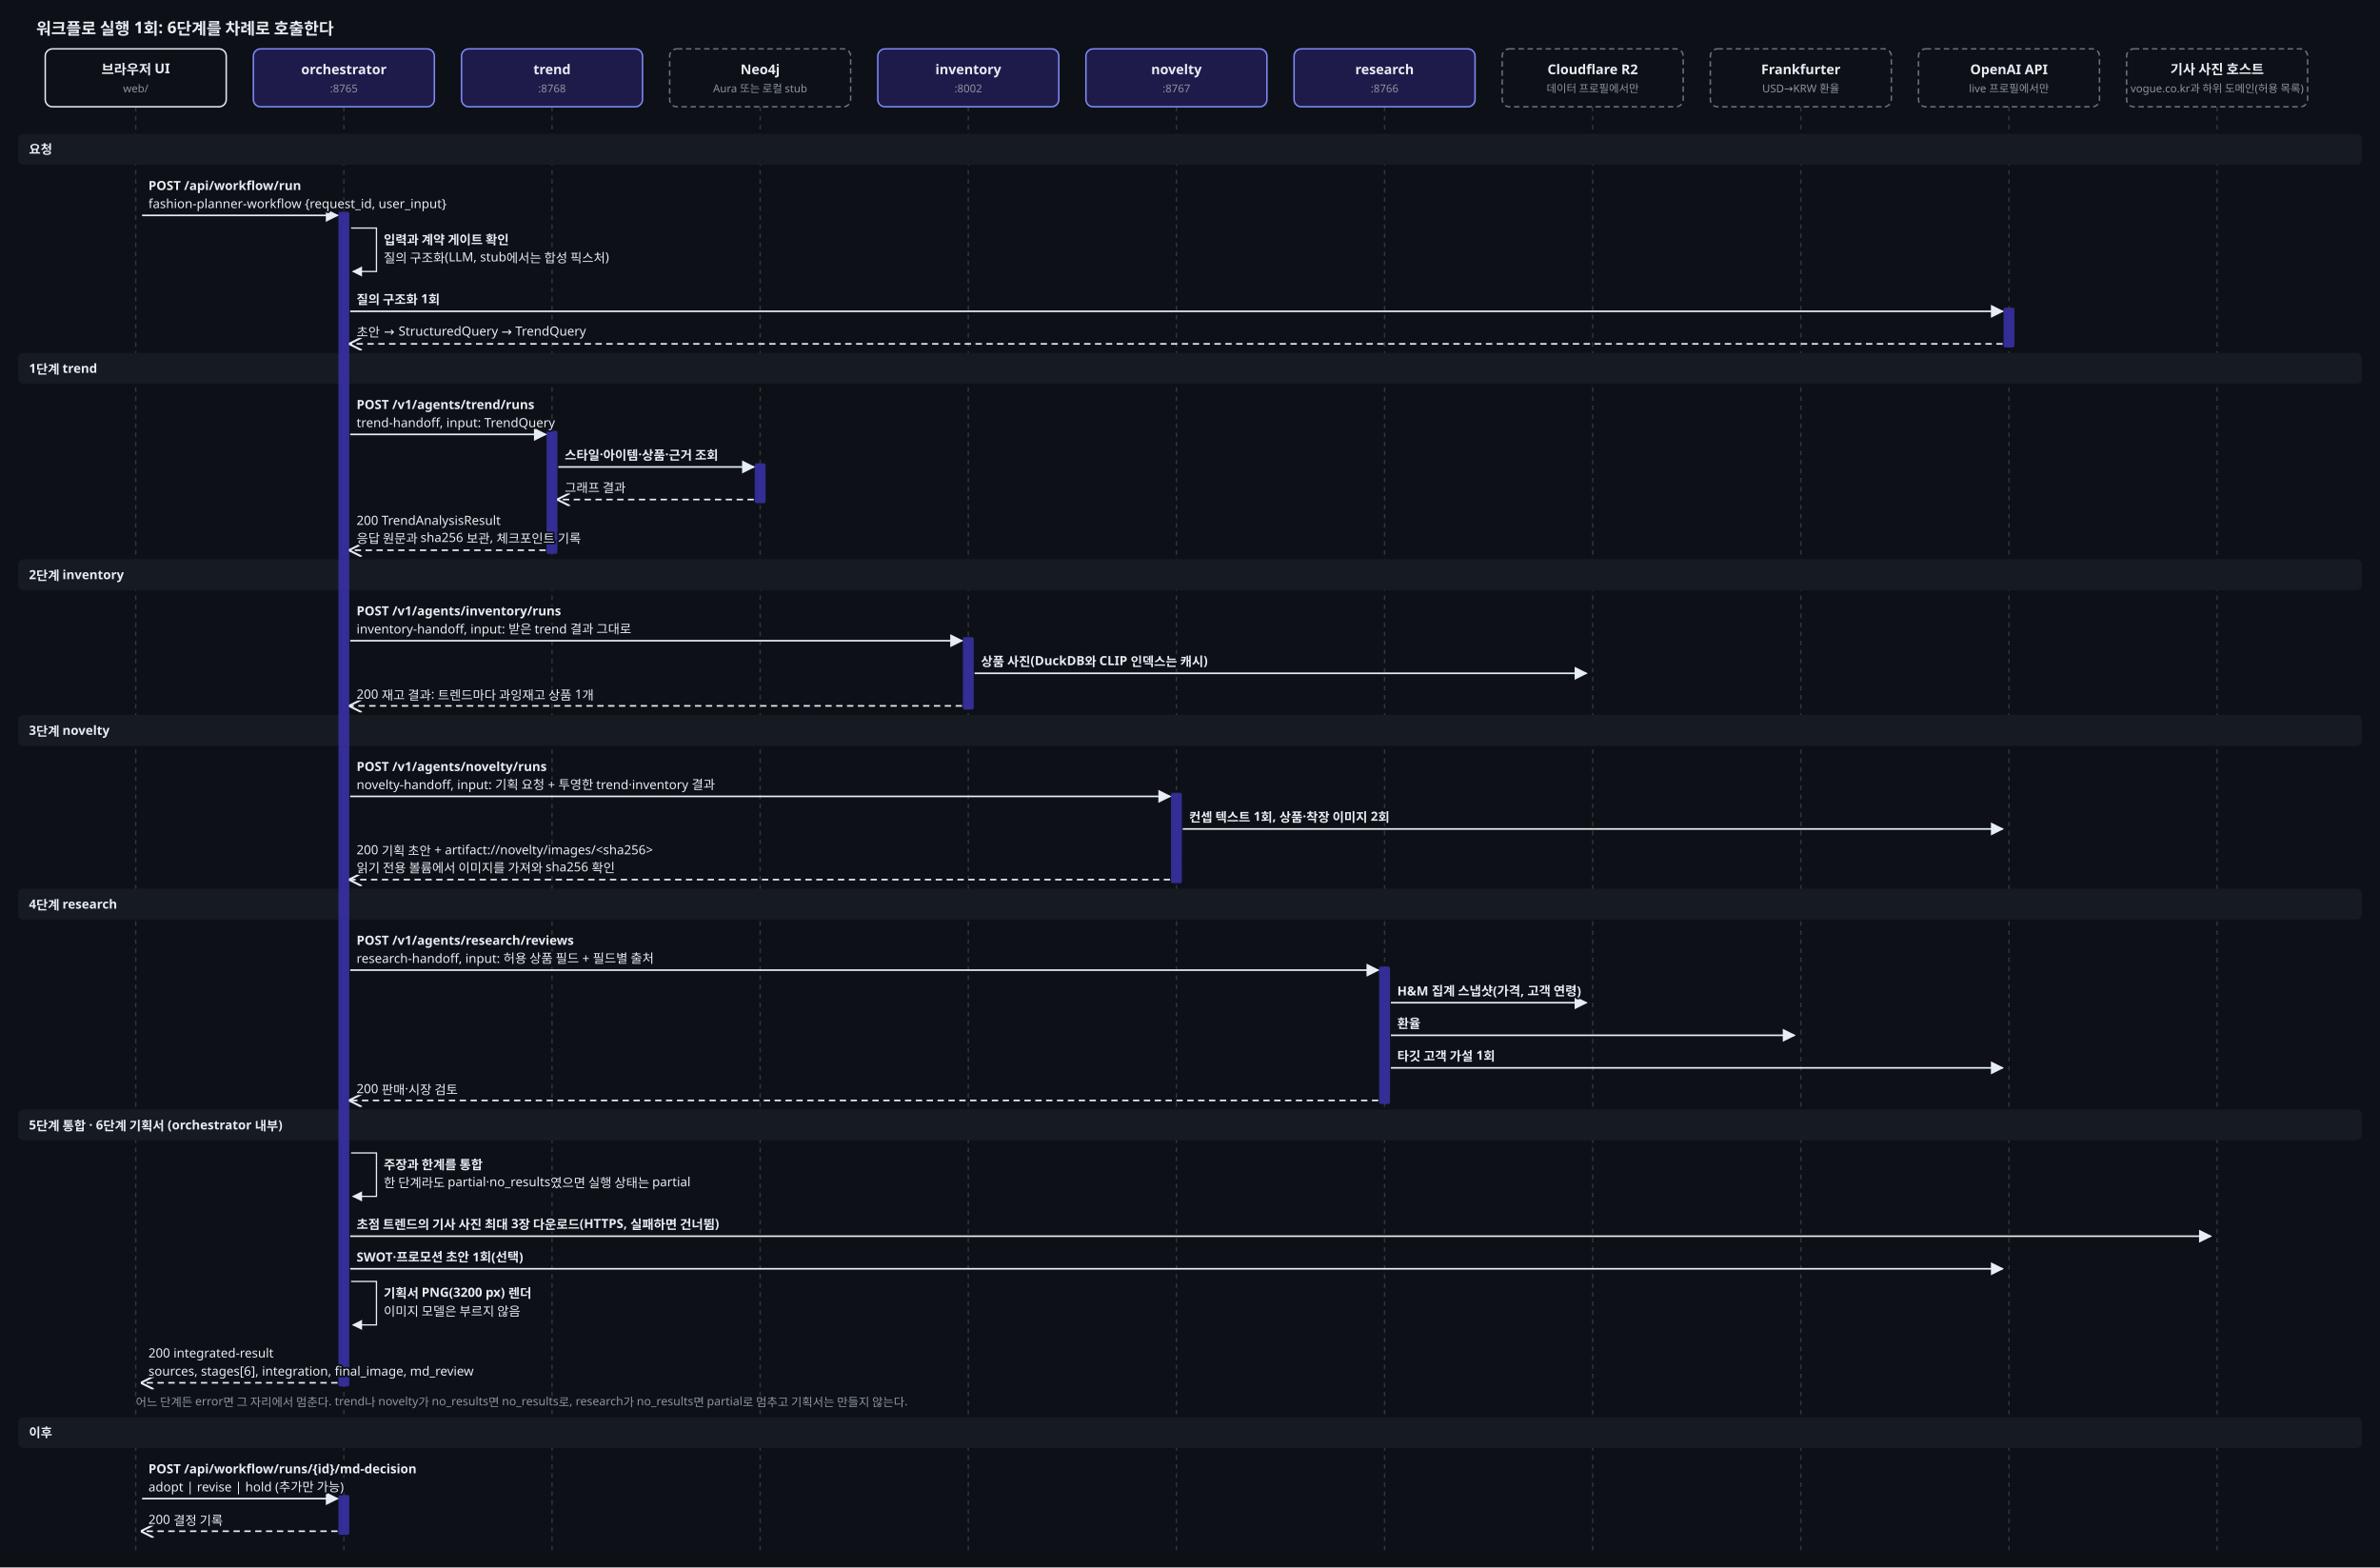
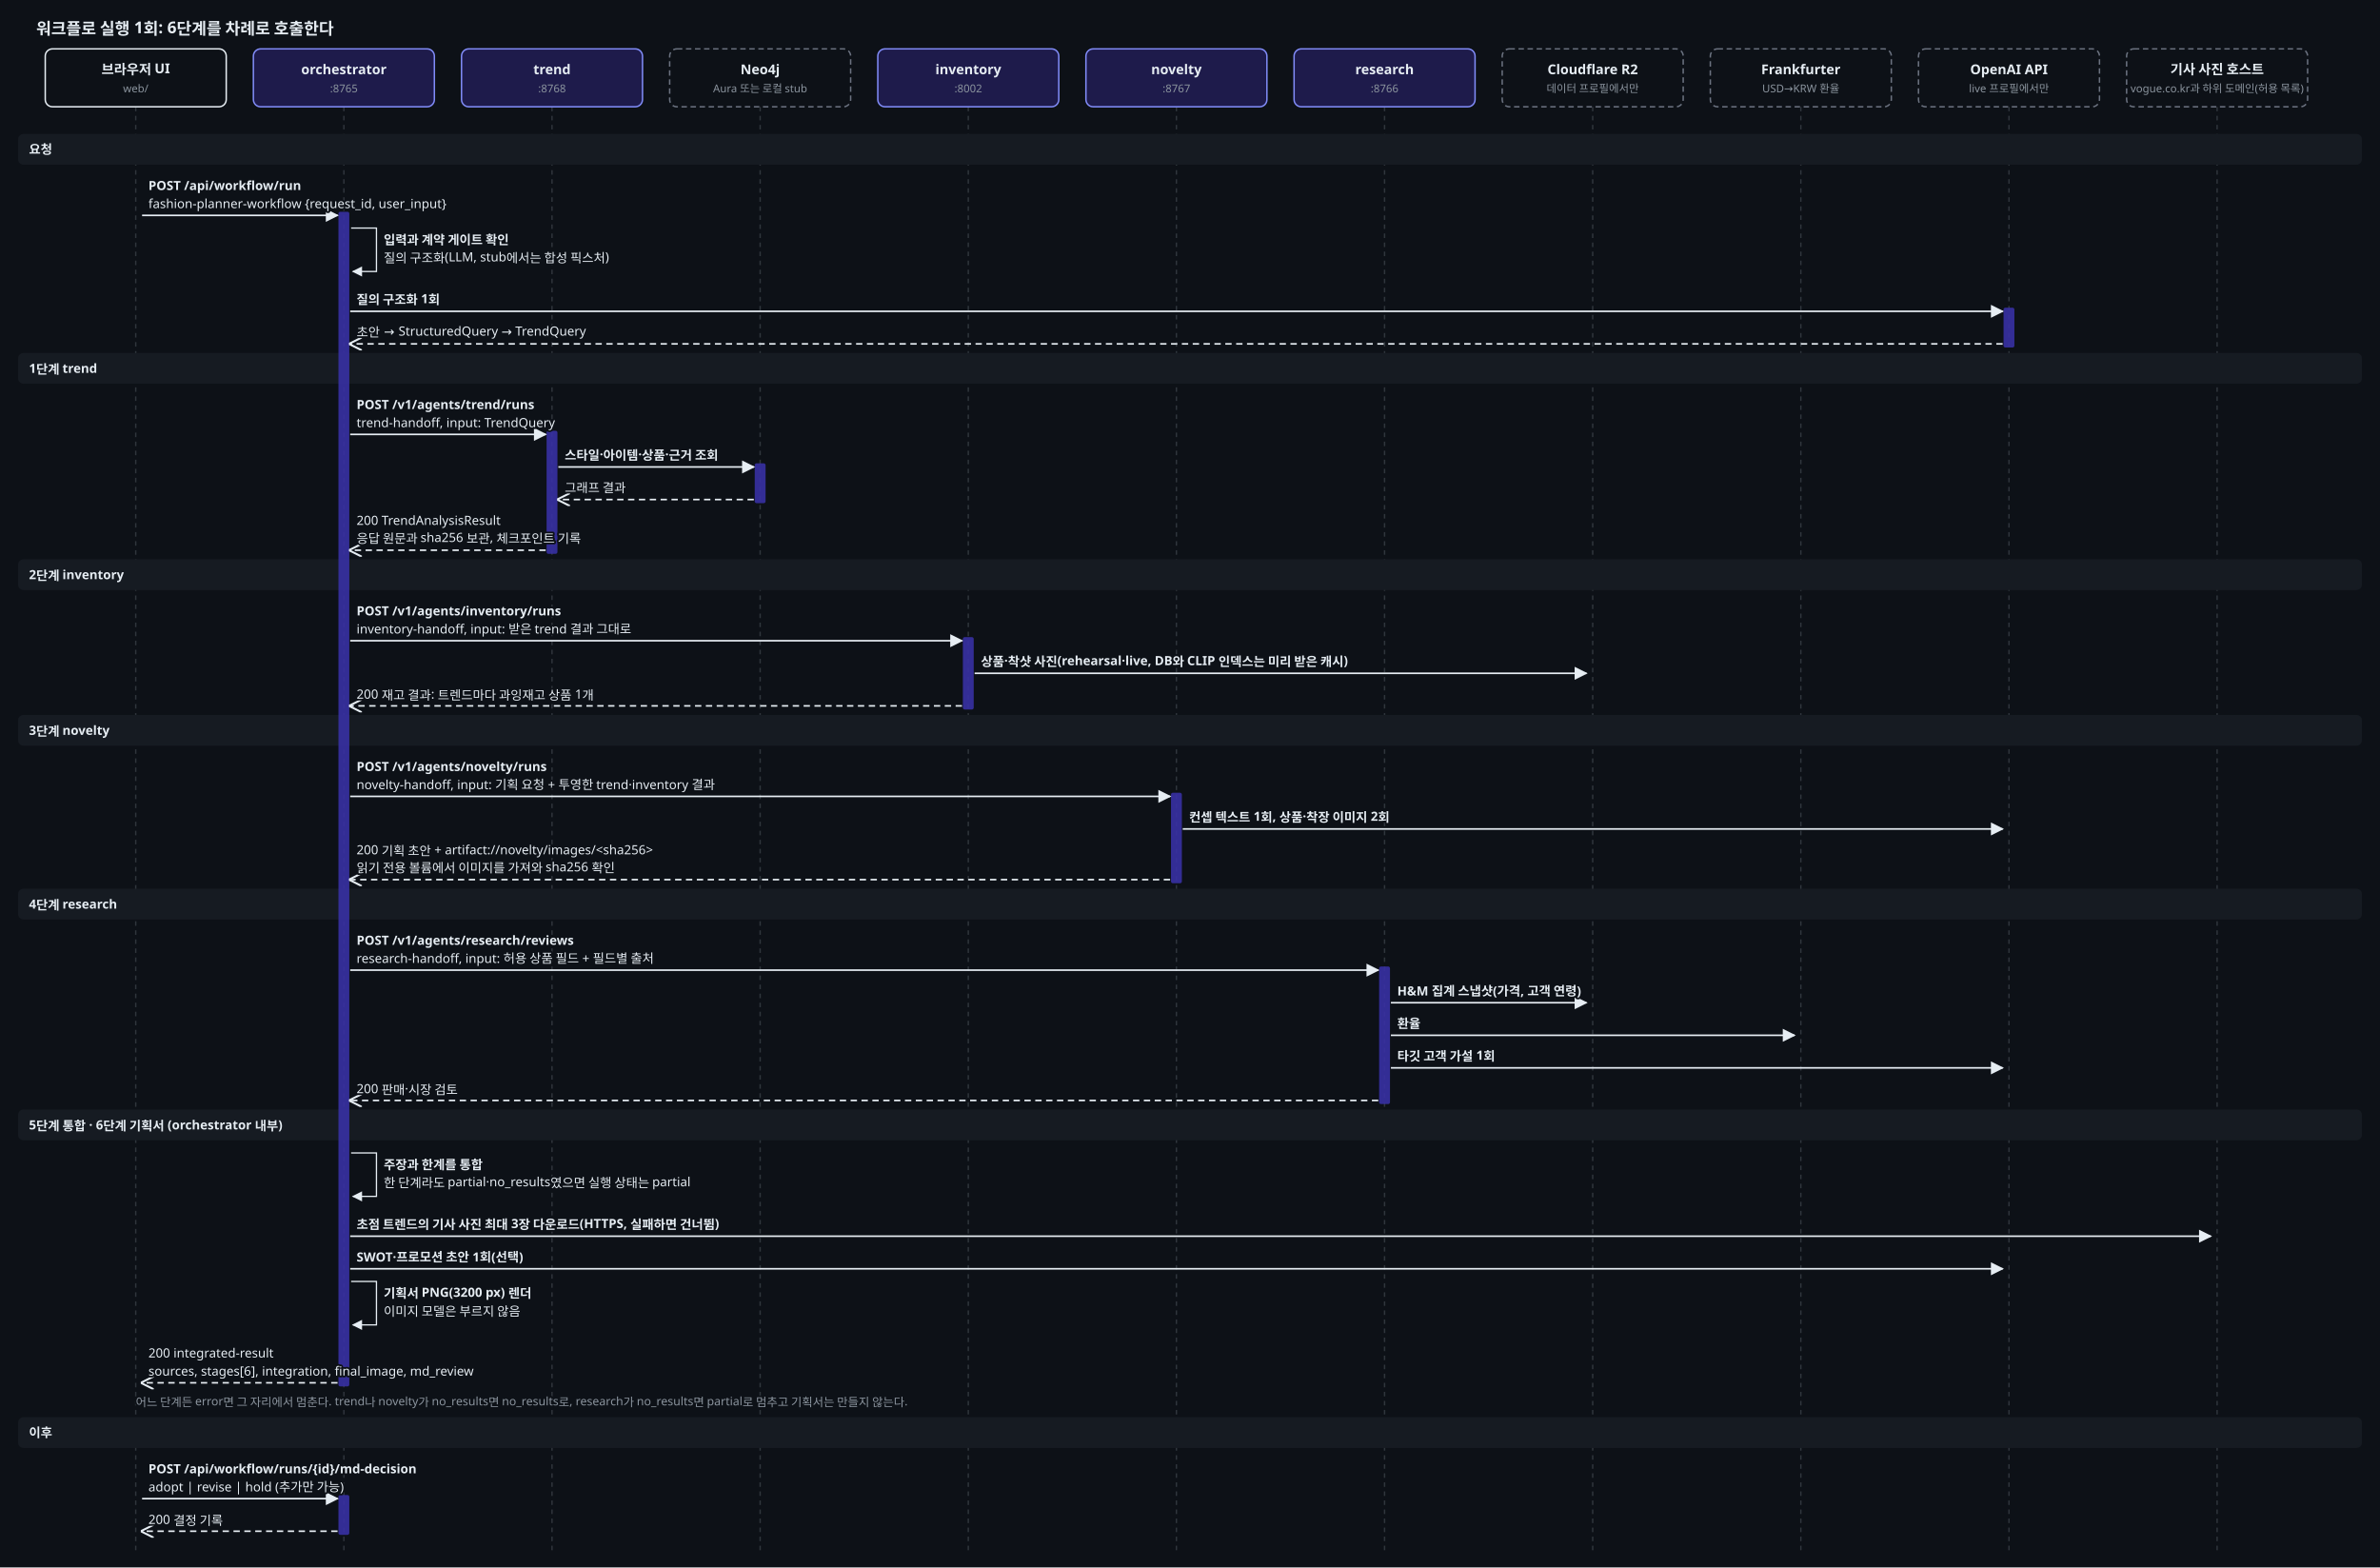
<svg xmlns="http://www.w3.org/2000/svg" width="2630" height="1732" viewBox="0 0 2630 1732" role="img">
  <defs>
    <marker id="call" viewBox="0 0 10 10" refX="9" refY="5" markerWidth="8" markerHeight="8" orient="auto">
      <path d="M0,0 L10,5 L0,10 z" fill="#e6edf3" />
    </marker>
    <marker id="ret" viewBox="0 0 10 10" refX="9" refY="5" markerWidth="8" markerHeight="8" orient="auto">
      <path d="M0,0 L10,5 L0,10" fill="none" stroke="#e6edf3" stroke-width="1.5" />
    </marker>
    <marker id="err" viewBox="0 0 10 10" refX="9" refY="5" markerWidth="8" markerHeight="8" orient="auto">
      <path d="M0,0 L10,5 L0,10" fill="none" stroke="#f87171" stroke-width="1.5" />
    </marker>
  </defs>
  <rect width="100%" height="100%" fill="#0d1117" />
  <text x="40.0" y="38.0" font-family="Pretendard, 'Noto Sans KR', 'Apple SD Gothic Neo', sans-serif" font-size="18" font-weight="bold" fill="#e6edf3" text-anchor="start">워크플로 실행 1회: 6단계를 차례로 호출한다</text>
  <line x1="150.0" y1="118" x2="150.0" y2="1716" stroke="#30363d" stroke-width="1.5" stroke-dasharray="5 5" />
  <line x1="380.0" y1="118" x2="380.0" y2="1716" stroke="#30363d" stroke-width="1.5" stroke-dasharray="5 5" />
  <line x1="610.0" y1="118" x2="610.0" y2="1716" stroke="#30363d" stroke-width="1.5" stroke-dasharray="5 5" />
  <line x1="840.0" y1="118" x2="840.0" y2="1716" stroke="#30363d" stroke-width="1.5" stroke-dasharray="5 5" />
  <line x1="1070.0" y1="118" x2="1070.0" y2="1716" stroke="#30363d" stroke-width="1.5" stroke-dasharray="5 5" />
  <line x1="1300.0" y1="118" x2="1300.0" y2="1716" stroke="#30363d" stroke-width="1.5" stroke-dasharray="5 5" />
  <line x1="1530.0" y1="118" x2="1530.0" y2="1716" stroke="#30363d" stroke-width="1.5" stroke-dasharray="5 5" />
  <line x1="1760.0" y1="118" x2="1760.0" y2="1716" stroke="#30363d" stroke-width="1.5" stroke-dasharray="5 5" />
  <line x1="1990.0" y1="118" x2="1990.0" y2="1716" stroke="#30363d" stroke-width="1.5" stroke-dasharray="5 5" />
  <line x1="2220.0" y1="118" x2="2220.0" y2="1716" stroke="#30363d" stroke-width="1.5" stroke-dasharray="5 5" />
  <line x1="2450.0" y1="118" x2="2450.0" y2="1716" stroke="#30363d" stroke-width="1.5" stroke-dasharray="5 5" />
  <rect x="20" y="148" width="2590" height="34" rx="6" fill="#161b22" />
  <rect x="20" y="390" width="2590" height="34" rx="6" fill="#161b22" />
  <rect x="20" y="618" width="2590" height="34" rx="6" fill="#161b22" />
  <rect x="20" y="790" width="2590" height="34" rx="6" fill="#161b22" />
  <rect x="20" y="982" width="2590" height="34" rx="6" fill="#161b22" />
  <rect x="20" y="1226" width="2590" height="34" rx="6" fill="#161b22" />
  <rect x="20" y="1566" width="2590" height="34" rx="6" fill="#161b22" />
  <rect x="2214.0" y="340.0" width="12" height="44.0" rx="2" fill="#3730a3" opacity="0.9" />
  <rect x="834.0" y="512.0" width="12" height="44.0" rx="2" fill="#3730a3" opacity="0.9" />
  <rect x="604.0" y="476.0" width="12" height="136.0" rx="2" fill="#3730a3" opacity="0.9" />
  <rect x="1064.0" y="704.0" width="12" height="80.0" rx="2" fill="#3730a3" opacity="0.9" />
  <rect x="1294.0" y="876.0" width="12" height="100.0" rx="2" fill="#3730a3" opacity="0.9" />
  <rect x="1524.0" y="1068.0" width="12" height="152.0" rx="2" fill="#3730a3" opacity="0.9" />
  <rect x="374.0" y="234.0" width="12" height="1298.0" rx="2" fill="#3730a3" opacity="0.9" />
  <rect x="374.0" y="1652.0" width="12" height="44.0" rx="2" fill="#3730a3" opacity="0.9" />
  <text x="32.0" y="170.0" font-family="Pretendard, 'Noto Sans KR', 'Apple SD Gothic Neo', sans-serif" font-size="14" font-weight="bold" fill="#e6edf3" stroke="#161b22" stroke-width="5" stroke-linejoin="round" paint-order="stroke">요청</text>
  <text x="32.0" y="412.0" font-family="Pretendard, 'Noto Sans KR', 'Apple SD Gothic Neo', sans-serif" font-size="14" font-weight="bold" fill="#e6edf3" stroke="#161b22" stroke-width="5" stroke-linejoin="round" paint-order="stroke">1단계 trend</text>
  <text x="32.0" y="640.0" font-family="Pretendard, 'Noto Sans KR', 'Apple SD Gothic Neo', sans-serif" font-size="14" font-weight="bold" fill="#e6edf3" stroke="#161b22" stroke-width="5" stroke-linejoin="round" paint-order="stroke">2단계 inventory</text>
  <text x="32.0" y="812.0" font-family="Pretendard, 'Noto Sans KR', 'Apple SD Gothic Neo', sans-serif" font-size="14" font-weight="bold" fill="#e6edf3" stroke="#161b22" stroke-width="5" stroke-linejoin="round" paint-order="stroke">3단계 novelty</text>
  <text x="32.0" y="1004.0" font-family="Pretendard, 'Noto Sans KR', 'Apple SD Gothic Neo', sans-serif" font-size="14" font-weight="bold" fill="#e6edf3" stroke="#161b22" stroke-width="5" stroke-linejoin="round" paint-order="stroke">4단계 research</text>
  <text x="32.0" y="1248.0" font-family="Pretendard, 'Noto Sans KR', 'Apple SD Gothic Neo', sans-serif" font-size="14" font-weight="bold" fill="#e6edf3" stroke="#161b22" stroke-width="5" stroke-linejoin="round" paint-order="stroke">5단계 통합 · 6단계 기획서 (orchestrator 내부)</text>
  <text x="32.0" y="1588.0" font-family="Pretendard, 'Noto Sans KR', 'Apple SD Gothic Neo', sans-serif" font-size="14" font-weight="bold" fill="#e6edf3" stroke="#161b22" stroke-width="5" stroke-linejoin="round" paint-order="stroke">이후</text>
  <rect x="50.0" y="54" width="200" height="64" rx="8" fill="#0d1117" stroke="#e6edf3" stroke-width="1.6" />
  <text x="150.0" y="82.0" font-family="Pretendard, 'Noto Sans KR', 'Apple SD Gothic Neo', sans-serif" font-size="15" font-weight="bold" fill="#e6edf3" text-anchor="middle">브라우저 UI</text>
  <text x="150.0" y="102.0" font-family="Pretendard, 'Noto Sans KR', 'Apple SD Gothic Neo', sans-serif" font-size="12" font-weight="normal" fill="#8b949e" text-anchor="middle">web/</text>
  <rect x="280.0" y="54" width="200" height="64" rx="8" fill="#1e1b4b" stroke="#818cf8" stroke-width="1.6" />
  <text x="380.0" y="82.0" font-family="Pretendard, 'Noto Sans KR', 'Apple SD Gothic Neo', sans-serif" font-size="15" font-weight="bold" fill="#e6edf3" text-anchor="middle">orchestrator</text>
  <text x="380.0" y="102.0" font-family="Pretendard, 'Noto Sans KR', 'Apple SD Gothic Neo', sans-serif" font-size="12" font-weight="normal" fill="#8b949e" text-anchor="middle">:8765</text>
  <rect x="510.0" y="54" width="200" height="64" rx="8" fill="#1e1b4b" stroke="#818cf8" stroke-width="1.6" />
  <text x="610.0" y="82.0" font-family="Pretendard, 'Noto Sans KR', 'Apple SD Gothic Neo', sans-serif" font-size="15" font-weight="bold" fill="#e6edf3" text-anchor="middle">trend</text>
  <text x="610.0" y="102.0" font-family="Pretendard, 'Noto Sans KR', 'Apple SD Gothic Neo', sans-serif" font-size="12" font-weight="normal" fill="#8b949e" text-anchor="middle">:8768</text>
  <rect x="740.0" y="54" width="200" height="64" rx="8" fill="#0d1117" stroke="#6b7280" stroke-width="1.6" stroke-dasharray="6 4" />
  <text x="840.0" y="82.0" font-family="Pretendard, 'Noto Sans KR', 'Apple SD Gothic Neo', sans-serif" font-size="15" font-weight="bold" fill="#e6edf3" text-anchor="middle">Neo4j</text>
  <text x="840.0" y="102.0" font-family="Pretendard, 'Noto Sans KR', 'Apple SD Gothic Neo', sans-serif" font-size="12" font-weight="normal" fill="#8b949e" text-anchor="middle">Aura 또는 로컬 stub</text>
  <rect x="970.0" y="54" width="200" height="64" rx="8" fill="#1e1b4b" stroke="#818cf8" stroke-width="1.6" />
  <text x="1070.0" y="82.0" font-family="Pretendard, 'Noto Sans KR', 'Apple SD Gothic Neo', sans-serif" font-size="15" font-weight="bold" fill="#e6edf3" text-anchor="middle">inventory</text>
  <text x="1070.0" y="102.0" font-family="Pretendard, 'Noto Sans KR', 'Apple SD Gothic Neo', sans-serif" font-size="12" font-weight="normal" fill="#8b949e" text-anchor="middle">:8002</text>
  <rect x="1200.0" y="54" width="200" height="64" rx="8" fill="#1e1b4b" stroke="#818cf8" stroke-width="1.6" />
  <text x="1300.0" y="82.0" font-family="Pretendard, 'Noto Sans KR', 'Apple SD Gothic Neo', sans-serif" font-size="15" font-weight="bold" fill="#e6edf3" text-anchor="middle">novelty</text>
  <text x="1300.0" y="102.0" font-family="Pretendard, 'Noto Sans KR', 'Apple SD Gothic Neo', sans-serif" font-size="12" font-weight="normal" fill="#8b949e" text-anchor="middle">:8767</text>
  <rect x="1430.0" y="54" width="200" height="64" rx="8" fill="#1e1b4b" stroke="#818cf8" stroke-width="1.6" />
  <text x="1530.0" y="82.0" font-family="Pretendard, 'Noto Sans KR', 'Apple SD Gothic Neo', sans-serif" font-size="15" font-weight="bold" fill="#e6edf3" text-anchor="middle">research</text>
  <text x="1530.0" y="102.0" font-family="Pretendard, 'Noto Sans KR', 'Apple SD Gothic Neo', sans-serif" font-size="12" font-weight="normal" fill="#8b949e" text-anchor="middle">:8766</text>
  <rect x="1660.0" y="54" width="200" height="64" rx="8" fill="#0d1117" stroke="#6b7280" stroke-width="1.6" stroke-dasharray="6 4" />
  <text x="1760.0" y="82.0" font-family="Pretendard, 'Noto Sans KR', 'Apple SD Gothic Neo', sans-serif" font-size="15" font-weight="bold" fill="#e6edf3" text-anchor="middle">Cloudflare R2</text>
  <text x="1760.0" y="102.0" font-family="Pretendard, 'Noto Sans KR', 'Apple SD Gothic Neo', sans-serif" font-size="12" font-weight="normal" fill="#8b949e" text-anchor="middle">데이터 프로필에서만</text>
  <rect x="1890.0" y="54" width="200" height="64" rx="8" fill="#0d1117" stroke="#6b7280" stroke-width="1.6" stroke-dasharray="6 4" />
  <text x="1990.0" y="82.0" font-family="Pretendard, 'Noto Sans KR', 'Apple SD Gothic Neo', sans-serif" font-size="15" font-weight="bold" fill="#e6edf3" text-anchor="middle">Frankfurter</text>
  <text x="1990.0" y="102.0" font-family="Pretendard, 'Noto Sans KR', 'Apple SD Gothic Neo', sans-serif" font-size="12" font-weight="normal" fill="#8b949e" text-anchor="middle">USD→KRW 환율</text>
  <rect x="2120.0" y="54" width="200" height="64" rx="8" fill="#0d1117" stroke="#6b7280" stroke-width="1.6" stroke-dasharray="6 4" />
  <text x="2220.0" y="82.0" font-family="Pretendard, 'Noto Sans KR', 'Apple SD Gothic Neo', sans-serif" font-size="15" font-weight="bold" fill="#e6edf3" text-anchor="middle">OpenAI API</text>
  <text x="2220.0" y="102.0" font-family="Pretendard, 'Noto Sans KR', 'Apple SD Gothic Neo', sans-serif" font-size="12" font-weight="normal" fill="#8b949e" text-anchor="middle">live 프로필에서만</text>
  <rect x="2350.0" y="54" width="200" height="64" rx="8" fill="#0d1117" stroke="#6b7280" stroke-width="1.6" stroke-dasharray="6 4" />
  <text x="2450.0" y="82.0" font-family="Pretendard, 'Noto Sans KR', 'Apple SD Gothic Neo', sans-serif" font-size="15" font-weight="bold" fill="#e6edf3" text-anchor="middle">기사 사진 호스트</text>
  <text x="2450.0" y="102.0" font-family="Pretendard, 'Noto Sans KR', 'Apple SD Gothic Neo', sans-serif" font-size="12" font-weight="normal" fill="#8b949e" text-anchor="middle">vogue.co.kr과 하위 도메인(허용 목록)</text>
  <line x1="157.0" y1="238.0" x2="373.0" y2="238.0" stroke="#e6edf3" stroke-width="1.8" marker-end="url(#call)" />
  <text x="164.0" y="210.0" font-family="Pretendard, 'Noto Sans KR', 'Apple SD Gothic Neo', sans-serif" font-size="14" font-weight="bold" fill="#e6edf3" text-anchor="start" stroke="#0d1117" stroke-width="4" stroke-linejoin="round" paint-order="stroke">POST /api/workflow/run</text>
  <text x="164.0" y="230.0" font-family="Pretendard, 'Noto Sans KR', 'Apple SD Gothic Neo', sans-serif" font-size="14" font-weight="normal" fill="#e6edf3" text-anchor="start" stroke="#0d1117" stroke-width="4" stroke-linejoin="round" paint-order="stroke">fashion-planner-workflow {request_id, user_input}</text>
  <path d="M388.0,252.0 h28 v48.0 h-26" fill="none" stroke="#e6edf3" stroke-width="1.4" marker-end="url(#call)" />
  <text x="424.0" y="270.0" font-family="Pretendard, 'Noto Sans KR', 'Apple SD Gothic Neo', sans-serif" font-size="14" font-weight="bold" fill="#e6edf3" text-anchor="start" stroke="#0d1117" stroke-width="4" stroke-linejoin="round" paint-order="stroke">입력과 계약 게이트 확인</text>
  <text x="424.0" y="290.0" font-family="Pretendard, 'Noto Sans KR', 'Apple SD Gothic Neo', sans-serif" font-size="14" font-weight="normal" fill="#e6edf3" text-anchor="start" stroke="#0d1117" stroke-width="4" stroke-linejoin="round" paint-order="stroke">질의 구조화(LLM, stub에서는 합성 픽스처)</text>
  <line x1="387.0" y1="344.0" x2="2213.0" y2="344.0" stroke="#e6edf3" stroke-width="1.8" marker-end="url(#call)" />
  <text x="394.0" y="336.0" font-family="Pretendard, 'Noto Sans KR', 'Apple SD Gothic Neo', sans-serif" font-size="14" font-weight="bold" fill="#e6edf3" text-anchor="start" stroke="#0d1117" stroke-width="4" stroke-linejoin="round" paint-order="stroke">질의 구조화 1회</text>
  <line x1="2213.0" y1="380.0" x2="387.0" y2="380.0" stroke="#e6edf3" stroke-width="1.8" stroke-dasharray="7 5" marker-end="url(#ret)" />
  <text x="394.0" y="372.0" font-family="Pretendard, 'Noto Sans KR', 'Apple SD Gothic Neo', sans-serif" font-size="14" font-weight="normal" fill="#e6edf3" text-anchor="start" stroke="#0d1117" stroke-width="4" stroke-linejoin="round" paint-order="stroke">초안 → StructuredQuery → TrendQuery</text>
  <line x1="387.0" y1="480.0" x2="603.0" y2="480.0" stroke="#e6edf3" stroke-width="1.8" marker-end="url(#call)" />
  <text x="394.0" y="452.0" font-family="Pretendard, 'Noto Sans KR', 'Apple SD Gothic Neo', sans-serif" font-size="14" font-weight="bold" fill="#e6edf3" text-anchor="start" stroke="#0d1117" stroke-width="4" stroke-linejoin="round" paint-order="stroke">POST /v1/agents/trend/runs</text>
  <text x="394.0" y="472.0" font-family="Pretendard, 'Noto Sans KR', 'Apple SD Gothic Neo', sans-serif" font-size="14" font-weight="normal" fill="#e6edf3" text-anchor="start" stroke="#0d1117" stroke-width="4" stroke-linejoin="round" paint-order="stroke">trend-handoff, input: TrendQuery</text>
  <line x1="617.0" y1="516.0" x2="833.0" y2="516.0" stroke="#e6edf3" stroke-width="1.8" marker-end="url(#call)" />
  <text x="624.0" y="508.0" font-family="Pretendard, 'Noto Sans KR', 'Apple SD Gothic Neo', sans-serif" font-size="14" font-weight="bold" fill="#e6edf3" text-anchor="start" stroke="#0d1117" stroke-width="4" stroke-linejoin="round" paint-order="stroke">스타일·아이템·상품·근거 조회</text>
  <line x1="833.0" y1="552.0" x2="617.0" y2="552.0" stroke="#e6edf3" stroke-width="1.8" stroke-dasharray="7 5" marker-end="url(#ret)" />
  <text x="624.0" y="544.0" font-family="Pretendard, 'Noto Sans KR', 'Apple SD Gothic Neo', sans-serif" font-size="14" font-weight="normal" fill="#e6edf3" text-anchor="start" stroke="#0d1117" stroke-width="4" stroke-linejoin="round" paint-order="stroke">그래프 결과</text>
  <line x1="603.0" y1="608.0" x2="387.0" y2="608.0" stroke="#e6edf3" stroke-width="1.8" stroke-dasharray="7 5" marker-end="url(#ret)" />
  <text x="394.0" y="580.0" font-family="Pretendard, 'Noto Sans KR', 'Apple SD Gothic Neo', sans-serif" font-size="14" font-weight="normal" fill="#e6edf3" text-anchor="start" stroke="#0d1117" stroke-width="4" stroke-linejoin="round" paint-order="stroke">200 TrendAnalysisResult</text>
  <text x="394.0" y="600.0" font-family="Pretendard, 'Noto Sans KR', 'Apple SD Gothic Neo', sans-serif" font-size="14" font-weight="normal" fill="#e6edf3" text-anchor="start" stroke="#0d1117" stroke-width="4" stroke-linejoin="round" paint-order="stroke">응답 원문과 sha256 보관, 체크포인트 기록</text>
  <line x1="387.0" y1="708.0" x2="1063.0" y2="708.0" stroke="#e6edf3" stroke-width="1.8" marker-end="url(#call)" />
  <text x="394.0" y="680.0" font-family="Pretendard, 'Noto Sans KR', 'Apple SD Gothic Neo', sans-serif" font-size="14" font-weight="bold" fill="#e6edf3" text-anchor="start" stroke="#0d1117" stroke-width="4" stroke-linejoin="round" paint-order="stroke">POST /v1/agents/inventory/runs</text>
  <text x="394.0" y="700.0" font-family="Pretendard, 'Noto Sans KR', 'Apple SD Gothic Neo', sans-serif" font-size="14" font-weight="normal" fill="#e6edf3" text-anchor="start" stroke="#0d1117" stroke-width="4" stroke-linejoin="round" paint-order="stroke">inventory-handoff, input: 받은 trend 결과 그대로</text>
  <line x1="1077.0" y1="744.0" x2="1753.0" y2="744.0" stroke="#e6edf3" stroke-width="1.8" marker-end="url(#call)" />
-   <text x="1084.0" y="736.0" font-family="Pretendard, 'Noto Sans KR', 'Apple SD Gothic Neo', sans-serif" font-size="14" font-weight="bold" fill="#e6edf3" text-anchor="start" stroke="#0d1117" stroke-width="4" stroke-linejoin="round" paint-order="stroke">상품 사진(DuckDB와 CLIP 인덱스는 캐시)</text>
+   <text x="1084.0" y="736.0" font-family="Pretendard, 'Noto Sans KR', 'Apple SD Gothic Neo', sans-serif" font-size="14" font-weight="bold" fill="#e6edf3" text-anchor="start" stroke="#0d1117" stroke-width="4" stroke-linejoin="round" paint-order="stroke">상품·착샷 사진(rehearsal·live, DB와 CLIP 인덱스는 미리 받은 캐시)</text>
  <line x1="1063.0" y1="780.0" x2="387.0" y2="780.0" stroke="#e6edf3" stroke-width="1.8" stroke-dasharray="7 5" marker-end="url(#ret)" />
  <text x="394.0" y="772.0" font-family="Pretendard, 'Noto Sans KR', 'Apple SD Gothic Neo', sans-serif" font-size="14" font-weight="normal" fill="#e6edf3" text-anchor="start" stroke="#0d1117" stroke-width="4" stroke-linejoin="round" paint-order="stroke">200 재고 결과: 트렌드마다 과잉재고 상품 1개</text>
  <line x1="387.0" y1="880.0" x2="1293.0" y2="880.0" stroke="#e6edf3" stroke-width="1.8" marker-end="url(#call)" />
  <text x="394.0" y="852.0" font-family="Pretendard, 'Noto Sans KR', 'Apple SD Gothic Neo', sans-serif" font-size="14" font-weight="bold" fill="#e6edf3" text-anchor="start" stroke="#0d1117" stroke-width="4" stroke-linejoin="round" paint-order="stroke">POST /v1/agents/novelty/runs</text>
  <text x="394.0" y="872.0" font-family="Pretendard, 'Noto Sans KR', 'Apple SD Gothic Neo', sans-serif" font-size="14" font-weight="normal" fill="#e6edf3" text-anchor="start" stroke="#0d1117" stroke-width="4" stroke-linejoin="round" paint-order="stroke">novelty-handoff, input: 기획 요청 + 투영한 trend·inventory 결과</text>
  <line x1="1307.0" y1="916.0" x2="2213.0" y2="916.0" stroke="#e6edf3" stroke-width="1.8" marker-end="url(#call)" />
  <text x="1314.0" y="908.0" font-family="Pretendard, 'Noto Sans KR', 'Apple SD Gothic Neo', sans-serif" font-size="14" font-weight="bold" fill="#e6edf3" text-anchor="start" stroke="#0d1117" stroke-width="4" stroke-linejoin="round" paint-order="stroke">컨셉 텍스트 1회, 상품·착장 이미지 2회</text>
  <line x1="1293.0" y1="972.0" x2="387.0" y2="972.0" stroke="#e6edf3" stroke-width="1.8" stroke-dasharray="7 5" marker-end="url(#ret)" />
  <text x="394.0" y="944.0" font-family="Pretendard, 'Noto Sans KR', 'Apple SD Gothic Neo', sans-serif" font-size="14" font-weight="normal" fill="#e6edf3" text-anchor="start" stroke="#0d1117" stroke-width="4" stroke-linejoin="round" paint-order="stroke">200 기획 초안 + artifact://novelty/images/&lt;sha256&gt;</text>
  <text x="394.0" y="964.0" font-family="Pretendard, 'Noto Sans KR', 'Apple SD Gothic Neo', sans-serif" font-size="14" font-weight="normal" fill="#e6edf3" text-anchor="start" stroke="#0d1117" stroke-width="4" stroke-linejoin="round" paint-order="stroke">읽기 전용 볼륨에서 이미지를 가져와 sha256 확인</text>
  <line x1="387.0" y1="1072.0" x2="1523.0" y2="1072.0" stroke="#e6edf3" stroke-width="1.8" marker-end="url(#call)" />
  <text x="394.0" y="1044.0" font-family="Pretendard, 'Noto Sans KR', 'Apple SD Gothic Neo', sans-serif" font-size="14" font-weight="bold" fill="#e6edf3" text-anchor="start" stroke="#0d1117" stroke-width="4" stroke-linejoin="round" paint-order="stroke">POST /v1/agents/research/reviews</text>
  <text x="394.0" y="1064.0" font-family="Pretendard, 'Noto Sans KR', 'Apple SD Gothic Neo', sans-serif" font-size="14" font-weight="normal" fill="#e6edf3" text-anchor="start" stroke="#0d1117" stroke-width="4" stroke-linejoin="round" paint-order="stroke">research-handoff, input: 허용 상품 필드 + 필드별 출처</text>
  <line x1="1537.0" y1="1108.0" x2="1753.0" y2="1108.0" stroke="#e6edf3" stroke-width="1.8" marker-end="url(#call)" />
  <text x="1544.0" y="1100.0" font-family="Pretendard, 'Noto Sans KR', 'Apple SD Gothic Neo', sans-serif" font-size="14" font-weight="bold" fill="#e6edf3" text-anchor="start" stroke="#0d1117" stroke-width="4" stroke-linejoin="round" paint-order="stroke">H&amp;M 집계 스냅샷(가격, 고객 연령)</text>
  <line x1="1537.0" y1="1144.0" x2="1983.0" y2="1144.0" stroke="#e6edf3" stroke-width="1.8" marker-end="url(#call)" />
  <text x="1544.0" y="1136.0" font-family="Pretendard, 'Noto Sans KR', 'Apple SD Gothic Neo', sans-serif" font-size="14" font-weight="bold" fill="#e6edf3" text-anchor="start" stroke="#0d1117" stroke-width="4" stroke-linejoin="round" paint-order="stroke">환율</text>
  <line x1="1537.0" y1="1180.0" x2="2213.0" y2="1180.0" stroke="#e6edf3" stroke-width="1.8" marker-end="url(#call)" />
  <text x="1544.0" y="1172.0" font-family="Pretendard, 'Noto Sans KR', 'Apple SD Gothic Neo', sans-serif" font-size="14" font-weight="bold" fill="#e6edf3" text-anchor="start" stroke="#0d1117" stroke-width="4" stroke-linejoin="round" paint-order="stroke">타깃 고객 가설 1회</text>
  <line x1="1523.0" y1="1216.0" x2="387.0" y2="1216.0" stroke="#e6edf3" stroke-width="1.8" stroke-dasharray="7 5" marker-end="url(#ret)" />
  <text x="394.0" y="1208.0" font-family="Pretendard, 'Noto Sans KR', 'Apple SD Gothic Neo', sans-serif" font-size="14" font-weight="normal" fill="#e6edf3" text-anchor="start" stroke="#0d1117" stroke-width="4" stroke-linejoin="round" paint-order="stroke">200 판매·시장 검토</text>
  <path d="M388.0,1274.0 h28 v48.0 h-26" fill="none" stroke="#e6edf3" stroke-width="1.4" marker-end="url(#call)" />
  <text x="424.0" y="1292.0" font-family="Pretendard, 'Noto Sans KR', 'Apple SD Gothic Neo', sans-serif" font-size="14" font-weight="bold" fill="#e6edf3" text-anchor="start" stroke="#0d1117" stroke-width="4" stroke-linejoin="round" paint-order="stroke">주장과 한계를 통합</text>
  <text x="424.0" y="1312.0" font-family="Pretendard, 'Noto Sans KR', 'Apple SD Gothic Neo', sans-serif" font-size="14" font-weight="normal" fill="#e6edf3" text-anchor="start" stroke="#0d1117" stroke-width="4" stroke-linejoin="round" paint-order="stroke">한 단계라도 partial·no_results였으면 실행 상태는 partial</text>
  <line x1="387.0" y1="1366.0" x2="2443.0" y2="1366.0" stroke="#e6edf3" stroke-width="1.8" marker-end="url(#call)" />
  <text x="394.0" y="1358.0" font-family="Pretendard, 'Noto Sans KR', 'Apple SD Gothic Neo', sans-serif" font-size="14" font-weight="bold" fill="#e6edf3" text-anchor="start" stroke="#0d1117" stroke-width="4" stroke-linejoin="round" paint-order="stroke">초점 트렌드의 기사 사진 최대 3장 다운로드(HTTPS, 실패하면 건너뜀)</text>
  <line x1="387.0" y1="1402.0" x2="2213.0" y2="1402.0" stroke="#e6edf3" stroke-width="1.8" marker-end="url(#call)" />
  <text x="394.0" y="1394.0" font-family="Pretendard, 'Noto Sans KR', 'Apple SD Gothic Neo', sans-serif" font-size="14" font-weight="bold" fill="#e6edf3" text-anchor="start" stroke="#0d1117" stroke-width="4" stroke-linejoin="round" paint-order="stroke">SWOT·프로모션 초안 1회(선택)</text>
  <path d="M388.0,1416.0 h28 v48.0 h-26" fill="none" stroke="#e6edf3" stroke-width="1.4" marker-end="url(#call)" />
  <text x="424.0" y="1434.0" font-family="Pretendard, 'Noto Sans KR', 'Apple SD Gothic Neo', sans-serif" font-size="14" font-weight="bold" fill="#e6edf3" text-anchor="start" stroke="#0d1117" stroke-width="4" stroke-linejoin="round" paint-order="stroke">기획서 PNG(3200 px) 렌더</text>
  <text x="424.0" y="1454.0" font-family="Pretendard, 'Noto Sans KR', 'Apple SD Gothic Neo', sans-serif" font-size="14" font-weight="normal" fill="#e6edf3" text-anchor="start" stroke="#0d1117" stroke-width="4" stroke-linejoin="round" paint-order="stroke">이미지 모델은 부르지 않음</text>
  <line x1="373.0" y1="1528.0" x2="157.0" y2="1528.0" stroke="#e6edf3" stroke-width="1.8" stroke-dasharray="7 5" marker-end="url(#ret)" />
  <text x="164.0" y="1500.0" font-family="Pretendard, 'Noto Sans KR', 'Apple SD Gothic Neo', sans-serif" font-size="14" font-weight="normal" fill="#e6edf3" text-anchor="start" stroke="#0d1117" stroke-width="4" stroke-linejoin="round" paint-order="stroke">200 integrated-result</text>
  <text x="164.0" y="1520.0" font-family="Pretendard, 'Noto Sans KR', 'Apple SD Gothic Neo', sans-serif" font-size="14" font-weight="normal" fill="#e6edf3" text-anchor="start" stroke="#0d1117" stroke-width="4" stroke-linejoin="round" paint-order="stroke">sources, stages[6], integration, final_image, md_review</text>
  <text x="150.0" y="1554.0" font-family="Pretendard, 'Noto Sans KR', 'Apple SD Gothic Neo', sans-serif" font-size="13" font-weight="normal" fill="#8b949e" text-anchor="start" stroke="#0d1117" stroke-width="4" stroke-linejoin="round" paint-order="stroke">어느 단계든 error면 그 자리에서 멈춘다. trend나 novelty가 no_results면 no_results로, research가 no_results면 partial로 멈추고 기획서는 만들지 않는다.</text>
  <line x1="157.0" y1="1656.0" x2="373.0" y2="1656.0" stroke="#e6edf3" stroke-width="1.8" marker-end="url(#call)" />
  <text x="164.0" y="1628.0" font-family="Pretendard, 'Noto Sans KR', 'Apple SD Gothic Neo', sans-serif" font-size="14" font-weight="bold" fill="#e6edf3" text-anchor="start" stroke="#0d1117" stroke-width="4" stroke-linejoin="round" paint-order="stroke">POST /api/workflow/runs/{id}/md-decision</text>
  <text x="164.0" y="1648.0" font-family="Pretendard, 'Noto Sans KR', 'Apple SD Gothic Neo', sans-serif" font-size="14" font-weight="normal" fill="#e6edf3" text-anchor="start" stroke="#0d1117" stroke-width="4" stroke-linejoin="round" paint-order="stroke">adopt | revise | hold (추가만 가능)</text>
  <line x1="373.0" y1="1692.0" x2="157.0" y2="1692.0" stroke="#e6edf3" stroke-width="1.8" stroke-dasharray="7 5" marker-end="url(#ret)" />
  <text x="164.0" y="1684.0" font-family="Pretendard, 'Noto Sans KR', 'Apple SD Gothic Neo', sans-serif" font-size="14" font-weight="normal" fill="#e6edf3" text-anchor="start" stroke="#0d1117" stroke-width="4" stroke-linejoin="round" paint-order="stroke">200 결정 기록</text>
</svg>
